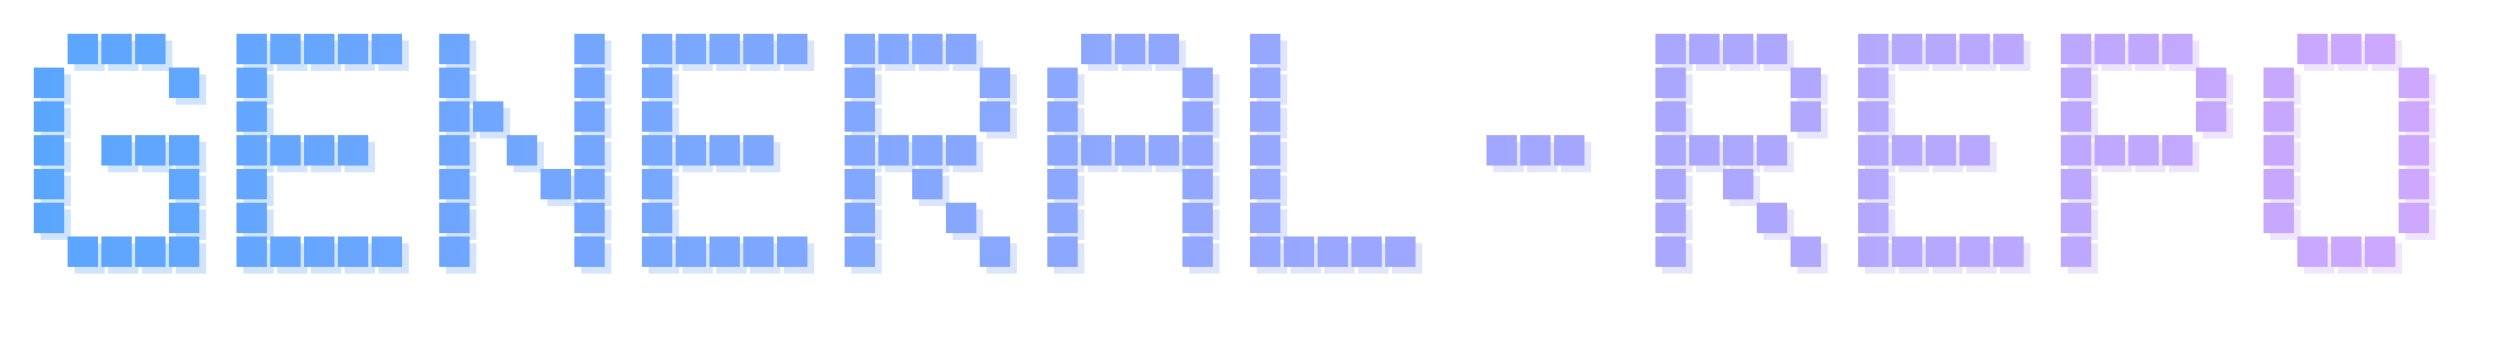
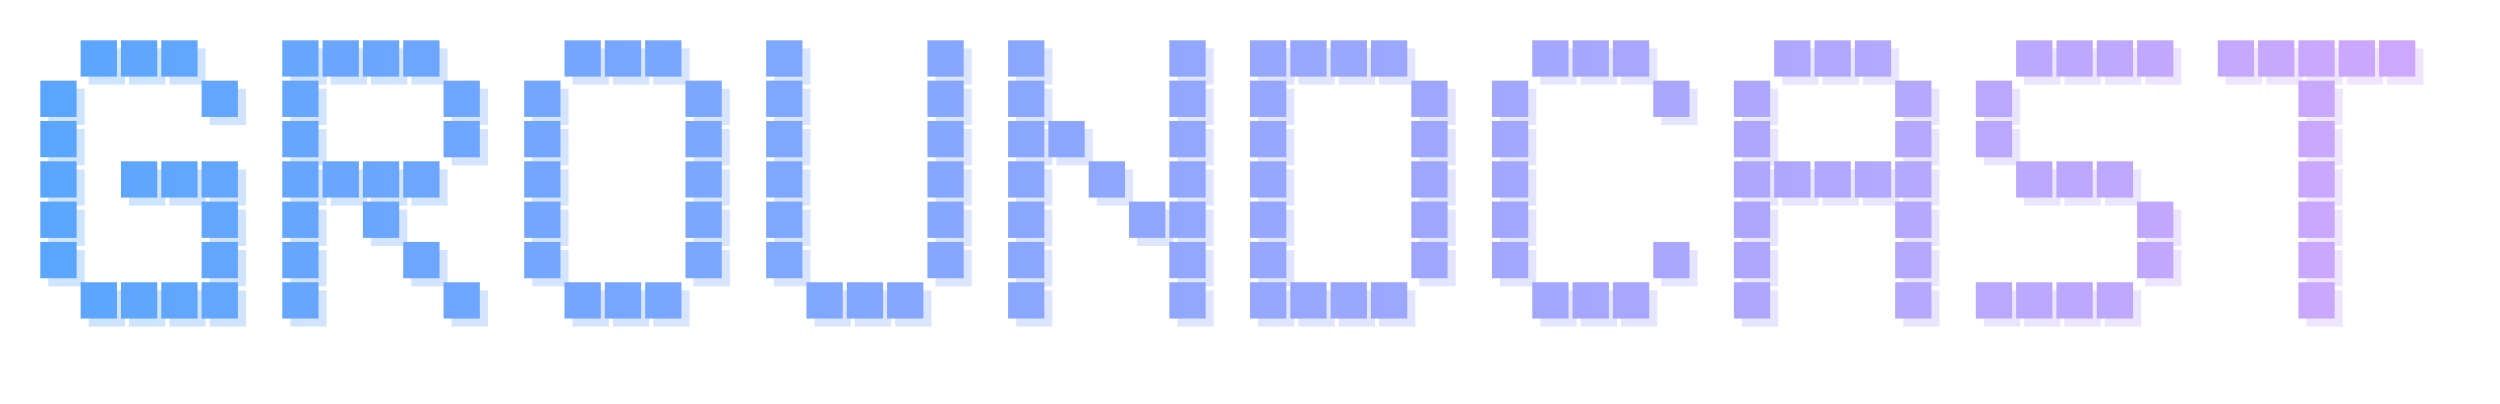
- <svg xmlns="http://www.w3.org/2000/svg" width="740" height="100" viewBox="0 0 740 100" role="img" aria-label="GENERAL-REPO">
+ <svg xmlns="http://www.w3.org/2000/svg" width="620" height="100" viewBox="0 0 620 100" role="img" aria-label="groundcast">
  <defs>
-     <linearGradient id="g" x1="0" y1="0" x2="740" y2="0" gradientUnits="userSpaceOnUse">
+     <linearGradient id="g" x1="0" y1="0" x2="620" y2="0" gradientUnits="userSpaceOnUse">
      <stop offset="0" stop-color="#58a6ff" />
      <stop offset="1" stop-color="#d2a8ff" />
    </linearGradient>
  </defs>
  <g>
    <path fill="url(#g)" opacity=".3" transform="translate(2 2)" d="M20 10h9v9h-9zM30 10h9v9h-9zM40 10h9v9h-9zM10 20h9v9h-9zM50 20h9v9h-9zM10 30h9v9h-9zM10 40h9v9h-9zM30 40h9v9h-9zM40 40h9v9h-9zM50 40h9v9h-9zM10 50h9v9h-9zM50 50h9v9h-9zM10 60h9v9h-9zM50 60h9v9h-9zM20 70h9v9h-9zM30 70h9v9h-9zM40 70h9v9h-9zM50 70h9v9h-9z" />
    <path fill="url(#g)" d="M20 10h9v9h-9zM30 10h9v9h-9zM40 10h9v9h-9zM10 20h9v9h-9zM50 20h9v9h-9zM10 30h9v9h-9zM10 40h9v9h-9zM30 40h9v9h-9zM40 40h9v9h-9zM50 40h9v9h-9zM10 50h9v9h-9zM50 50h9v9h-9zM10 60h9v9h-9zM50 60h9v9h-9zM20 70h9v9h-9zM30 70h9v9h-9zM40 70h9v9h-9zM50 70h9v9h-9z" />
  </g>
  <g>
-     <path fill="url(#g)" opacity=".3" transform="translate(2 2)" d="M70 10h9v9h-9zM80 10h9v9h-9zM90 10h9v9h-9zM100 10h9v9h-9zM110 10h9v9h-9zM70 20h9v9h-9zM70 30h9v9h-9zM70 40h9v9h-9zM80 40h9v9h-9zM90 40h9v9h-9zM100 40h9v9h-9zM70 50h9v9h-9zM70 60h9v9h-9zM70 70h9v9h-9zM80 70h9v9h-9zM90 70h9v9h-9zM100 70h9v9h-9zM110 70h9v9h-9z" />
-     <path fill="url(#g)" d="M70 10h9v9h-9zM80 10h9v9h-9zM90 10h9v9h-9zM100 10h9v9h-9zM110 10h9v9h-9zM70 20h9v9h-9zM70 30h9v9h-9zM70 40h9v9h-9zM80 40h9v9h-9zM90 40h9v9h-9zM100 40h9v9h-9zM70 50h9v9h-9zM70 60h9v9h-9zM70 70h9v9h-9zM80 70h9v9h-9zM90 70h9v9h-9zM100 70h9v9h-9zM110 70h9v9h-9z" />
+     <path fill="url(#g)" opacity=".3" transform="translate(2 2)" d="M70 10h9v9h-9zM80 10h9v9h-9zM90 10h9v9h-9zM100 10h9v9h-9zM70 20h9v9h-9zM110 20h9v9h-9zM70 30h9v9h-9zM110 30h9v9h-9zM70 40h9v9h-9zM80 40h9v9h-9zM90 40h9v9h-9zM100 40h9v9h-9zM70 50h9v9h-9zM90 50h9v9h-9zM70 60h9v9h-9zM100 60h9v9h-9zM70 70h9v9h-9zM110 70h9v9h-9z" />
+     <path fill="url(#g)" d="M70 10h9v9h-9zM80 10h9v9h-9zM90 10h9v9h-9zM100 10h9v9h-9zM70 20h9v9h-9zM110 20h9v9h-9zM70 30h9v9h-9zM110 30h9v9h-9zM70 40h9v9h-9zM80 40h9v9h-9zM90 40h9v9h-9zM100 40h9v9h-9zM70 50h9v9h-9zM90 50h9v9h-9zM70 60h9v9h-9zM100 60h9v9h-9zM70 70h9v9h-9zM110 70h9v9h-9z" />
  </g>
  <g>
-     <path fill="url(#g)" opacity=".3" transform="translate(2 2)" d="M130 10h9v9h-9zM170 10h9v9h-9zM130 20h9v9h-9zM170 20h9v9h-9zM130 30h9v9h-9zM140 30h9v9h-9zM170 30h9v9h-9zM130 40h9v9h-9zM150 40h9v9h-9zM170 40h9v9h-9zM130 50h9v9h-9zM160 50h9v9h-9zM170 50h9v9h-9zM130 60h9v9h-9zM170 60h9v9h-9zM130 70h9v9h-9zM170 70h9v9h-9z" />
-     <path fill="url(#g)" d="M130 10h9v9h-9zM170 10h9v9h-9zM130 20h9v9h-9zM170 20h9v9h-9zM130 30h9v9h-9zM140 30h9v9h-9zM170 30h9v9h-9zM130 40h9v9h-9zM150 40h9v9h-9zM170 40h9v9h-9zM130 50h9v9h-9zM160 50h9v9h-9zM170 50h9v9h-9zM130 60h9v9h-9zM170 60h9v9h-9zM130 70h9v9h-9zM170 70h9v9h-9z" />
+     <path fill="url(#g)" opacity=".3" transform="translate(2 2)" d="M140 10h9v9h-9zM150 10h9v9h-9zM160 10h9v9h-9zM130 20h9v9h-9zM170 20h9v9h-9zM130 30h9v9h-9zM170 30h9v9h-9zM130 40h9v9h-9zM170 40h9v9h-9zM130 50h9v9h-9zM170 50h9v9h-9zM130 60h9v9h-9zM170 60h9v9h-9zM140 70h9v9h-9zM150 70h9v9h-9zM160 70h9v9h-9z" />
+     <path fill="url(#g)" d="M140 10h9v9h-9zM150 10h9v9h-9zM160 10h9v9h-9zM130 20h9v9h-9zM170 20h9v9h-9zM130 30h9v9h-9zM170 30h9v9h-9zM130 40h9v9h-9zM170 40h9v9h-9zM130 50h9v9h-9zM170 50h9v9h-9zM130 60h9v9h-9zM170 60h9v9h-9zM140 70h9v9h-9zM150 70h9v9h-9zM160 70h9v9h-9z" />
  </g>
  <g>
-     <path fill="url(#g)" opacity=".3" transform="translate(2 2)" d="M190 10h9v9h-9zM200 10h9v9h-9zM210 10h9v9h-9zM220 10h9v9h-9zM230 10h9v9h-9zM190 20h9v9h-9zM190 30h9v9h-9zM190 40h9v9h-9zM200 40h9v9h-9zM210 40h9v9h-9zM220 40h9v9h-9zM190 50h9v9h-9zM190 60h9v9h-9zM190 70h9v9h-9zM200 70h9v9h-9zM210 70h9v9h-9zM220 70h9v9h-9zM230 70h9v9h-9z" />
-     <path fill="url(#g)" d="M190 10h9v9h-9zM200 10h9v9h-9zM210 10h9v9h-9zM220 10h9v9h-9zM230 10h9v9h-9zM190 20h9v9h-9zM190 30h9v9h-9zM190 40h9v9h-9zM200 40h9v9h-9zM210 40h9v9h-9zM220 40h9v9h-9zM190 50h9v9h-9zM190 60h9v9h-9zM190 70h9v9h-9zM200 70h9v9h-9zM210 70h9v9h-9zM220 70h9v9h-9zM230 70h9v9h-9z" />
+     <path fill="url(#g)" opacity=".3" transform="translate(2 2)" d="M190 10h9v9h-9zM230 10h9v9h-9zM190 20h9v9h-9zM230 20h9v9h-9zM190 30h9v9h-9zM230 30h9v9h-9zM190 40h9v9h-9zM230 40h9v9h-9zM190 50h9v9h-9zM230 50h9v9h-9zM190 60h9v9h-9zM230 60h9v9h-9zM200 70h9v9h-9zM210 70h9v9h-9zM220 70h9v9h-9z" />
+     <path fill="url(#g)" d="M190 10h9v9h-9zM230 10h9v9h-9zM190 20h9v9h-9zM230 20h9v9h-9zM190 30h9v9h-9zM230 30h9v9h-9zM190 40h9v9h-9zM230 40h9v9h-9zM190 50h9v9h-9zM230 50h9v9h-9zM190 60h9v9h-9zM230 60h9v9h-9zM200 70h9v9h-9zM210 70h9v9h-9zM220 70h9v9h-9z" />
  </g>
  <g>
-     <path fill="url(#g)" opacity=".3" transform="translate(2 2)" d="M250 10h9v9h-9zM260 10h9v9h-9zM270 10h9v9h-9zM280 10h9v9h-9zM250 20h9v9h-9zM290 20h9v9h-9zM250 30h9v9h-9zM290 30h9v9h-9zM250 40h9v9h-9zM260 40h9v9h-9zM270 40h9v9h-9zM280 40h9v9h-9zM250 50h9v9h-9zM270 50h9v9h-9zM250 60h9v9h-9zM280 60h9v9h-9zM250 70h9v9h-9zM290 70h9v9h-9z" />
-     <path fill="url(#g)" d="M250 10h9v9h-9zM260 10h9v9h-9zM270 10h9v9h-9zM280 10h9v9h-9zM250 20h9v9h-9zM290 20h9v9h-9zM250 30h9v9h-9zM290 30h9v9h-9zM250 40h9v9h-9zM260 40h9v9h-9zM270 40h9v9h-9zM280 40h9v9h-9zM250 50h9v9h-9zM270 50h9v9h-9zM250 60h9v9h-9zM280 60h9v9h-9zM250 70h9v9h-9zM290 70h9v9h-9z" />
+     <path fill="url(#g)" opacity=".3" transform="translate(2 2)" d="M250 10h9v9h-9zM290 10h9v9h-9zM250 20h9v9h-9zM290 20h9v9h-9zM250 30h9v9h-9zM260 30h9v9h-9zM290 30h9v9h-9zM250 40h9v9h-9zM270 40h9v9h-9zM290 40h9v9h-9zM250 50h9v9h-9zM280 50h9v9h-9zM290 50h9v9h-9zM250 60h9v9h-9zM290 60h9v9h-9zM250 70h9v9h-9zM290 70h9v9h-9z" />
+     <path fill="url(#g)" d="M250 10h9v9h-9zM290 10h9v9h-9zM250 20h9v9h-9zM290 20h9v9h-9zM250 30h9v9h-9zM260 30h9v9h-9zM290 30h9v9h-9zM250 40h9v9h-9zM270 40h9v9h-9zM290 40h9v9h-9zM250 50h9v9h-9zM280 50h9v9h-9zM290 50h9v9h-9zM250 60h9v9h-9zM290 60h9v9h-9zM250 70h9v9h-9zM290 70h9v9h-9z" />
  </g>
  <g>
-     <path fill="url(#g)" opacity=".3" transform="translate(2 2)" d="M320 10h9v9h-9zM330 10h9v9h-9zM340 10h9v9h-9zM310 20h9v9h-9zM350 20h9v9h-9zM310 30h9v9h-9zM350 30h9v9h-9zM310 40h9v9h-9zM320 40h9v9h-9zM330 40h9v9h-9zM340 40h9v9h-9zM350 40h9v9h-9zM310 50h9v9h-9zM350 50h9v9h-9zM310 60h9v9h-9zM350 60h9v9h-9zM310 70h9v9h-9zM350 70h9v9h-9z" />
-     <path fill="url(#g)" d="M320 10h9v9h-9zM330 10h9v9h-9zM340 10h9v9h-9zM310 20h9v9h-9zM350 20h9v9h-9zM310 30h9v9h-9zM350 30h9v9h-9zM310 40h9v9h-9zM320 40h9v9h-9zM330 40h9v9h-9zM340 40h9v9h-9zM350 40h9v9h-9zM310 50h9v9h-9zM350 50h9v9h-9zM310 60h9v9h-9zM350 60h9v9h-9zM310 70h9v9h-9zM350 70h9v9h-9z" />
+     <path fill="url(#g)" opacity=".3" transform="translate(2 2)" d="M310 10h9v9h-9zM320 10h9v9h-9zM330 10h9v9h-9zM340 10h9v9h-9zM310 20h9v9h-9zM350 20h9v9h-9zM310 30h9v9h-9zM350 30h9v9h-9zM310 40h9v9h-9zM350 40h9v9h-9zM310 50h9v9h-9zM350 50h9v9h-9zM310 60h9v9h-9zM350 60h9v9h-9zM310 70h9v9h-9zM320 70h9v9h-9zM330 70h9v9h-9zM340 70h9v9h-9z" />
+     <path fill="url(#g)" d="M310 10h9v9h-9zM320 10h9v9h-9zM330 10h9v9h-9zM340 10h9v9h-9zM310 20h9v9h-9zM350 20h9v9h-9zM310 30h9v9h-9zM350 30h9v9h-9zM310 40h9v9h-9zM350 40h9v9h-9zM310 50h9v9h-9zM350 50h9v9h-9zM310 60h9v9h-9zM350 60h9v9h-9zM310 70h9v9h-9zM320 70h9v9h-9zM330 70h9v9h-9zM340 70h9v9h-9z" />
  </g>
  <g>
-     <path fill="url(#g)" opacity=".3" transform="translate(2 2)" d="M370 10h9v9h-9zM370 20h9v9h-9zM370 30h9v9h-9zM370 40h9v9h-9zM370 50h9v9h-9zM370 60h9v9h-9zM370 70h9v9h-9zM380 70h9v9h-9zM390 70h9v9h-9zM400 70h9v9h-9zM410 70h9v9h-9z" />
-     <path fill="url(#g)" d="M370 10h9v9h-9zM370 20h9v9h-9zM370 30h9v9h-9zM370 40h9v9h-9zM370 50h9v9h-9zM370 60h9v9h-9zM370 70h9v9h-9zM380 70h9v9h-9zM390 70h9v9h-9zM400 70h9v9h-9zM410 70h9v9h-9z" />
+     <path fill="url(#g)" opacity=".3" transform="translate(2 2)" d="M380 10h9v9h-9zM390 10h9v9h-9zM400 10h9v9h-9zM370 20h9v9h-9zM410 20h9v9h-9zM370 30h9v9h-9zM370 40h9v9h-9zM370 50h9v9h-9zM370 60h9v9h-9zM410 60h9v9h-9zM380 70h9v9h-9zM390 70h9v9h-9zM400 70h9v9h-9z" />
+     <path fill="url(#g)" d="M380 10h9v9h-9zM390 10h9v9h-9zM400 10h9v9h-9zM370 20h9v9h-9zM410 20h9v9h-9zM370 30h9v9h-9zM370 40h9v9h-9zM370 50h9v9h-9zM370 60h9v9h-9zM410 60h9v9h-9zM380 70h9v9h-9zM390 70h9v9h-9zM400 70h9v9h-9z" />
  </g>
  <g>
-     <path fill="url(#g)" opacity=".3" transform="translate(2 2)" d="M440 40h9v9h-9zM450 40h9v9h-9zM460 40h9v9h-9z" />
-     <path fill="url(#g)" d="M440 40h9v9h-9zM450 40h9v9h-9zM460 40h9v9h-9z" />
+     <path fill="url(#g)" opacity=".3" transform="translate(2 2)" d="M440 10h9v9h-9zM450 10h9v9h-9zM460 10h9v9h-9zM430 20h9v9h-9zM470 20h9v9h-9zM430 30h9v9h-9zM470 30h9v9h-9zM430 40h9v9h-9zM440 40h9v9h-9zM450 40h9v9h-9zM460 40h9v9h-9zM470 40h9v9h-9zM430 50h9v9h-9zM470 50h9v9h-9zM430 60h9v9h-9zM470 60h9v9h-9zM430 70h9v9h-9zM470 70h9v9h-9z" />
+     <path fill="url(#g)" d="M440 10h9v9h-9zM450 10h9v9h-9zM460 10h9v9h-9zM430 20h9v9h-9zM470 20h9v9h-9zM430 30h9v9h-9zM470 30h9v9h-9zM430 40h9v9h-9zM440 40h9v9h-9zM450 40h9v9h-9zM460 40h9v9h-9zM470 40h9v9h-9zM430 50h9v9h-9zM470 50h9v9h-9zM430 60h9v9h-9zM470 60h9v9h-9zM430 70h9v9h-9zM470 70h9v9h-9z" />
  </g>
  <g>
-     <path fill="url(#g)" opacity=".3" transform="translate(2 2)" d="M490 10h9v9h-9zM500 10h9v9h-9zM510 10h9v9h-9zM520 10h9v9h-9zM490 20h9v9h-9zM530 20h9v9h-9zM490 30h9v9h-9zM530 30h9v9h-9zM490 40h9v9h-9zM500 40h9v9h-9zM510 40h9v9h-9zM520 40h9v9h-9zM490 50h9v9h-9zM510 50h9v9h-9zM490 60h9v9h-9zM520 60h9v9h-9zM490 70h9v9h-9zM530 70h9v9h-9z" />
-     <path fill="url(#g)" d="M490 10h9v9h-9zM500 10h9v9h-9zM510 10h9v9h-9zM520 10h9v9h-9zM490 20h9v9h-9zM530 20h9v9h-9zM490 30h9v9h-9zM530 30h9v9h-9zM490 40h9v9h-9zM500 40h9v9h-9zM510 40h9v9h-9zM520 40h9v9h-9zM490 50h9v9h-9zM510 50h9v9h-9zM490 60h9v9h-9zM520 60h9v9h-9zM490 70h9v9h-9zM530 70h9v9h-9z" />
+     <path fill="url(#g)" opacity=".3" transform="translate(2 2)" d="M500 10h9v9h-9zM510 10h9v9h-9zM520 10h9v9h-9zM530 10h9v9h-9zM490 20h9v9h-9zM490 30h9v9h-9zM500 40h9v9h-9zM510 40h9v9h-9zM520 40h9v9h-9zM530 50h9v9h-9zM530 60h9v9h-9zM490 70h9v9h-9zM500 70h9v9h-9zM510 70h9v9h-9zM520 70h9v9h-9z" />
+     <path fill="url(#g)" d="M500 10h9v9h-9zM510 10h9v9h-9zM520 10h9v9h-9zM530 10h9v9h-9zM490 20h9v9h-9zM490 30h9v9h-9zM500 40h9v9h-9zM510 40h9v9h-9zM520 40h9v9h-9zM530 50h9v9h-9zM530 60h9v9h-9zM490 70h9v9h-9zM500 70h9v9h-9zM510 70h9v9h-9zM520 70h9v9h-9z" />
  </g>
  <g>
-     <path fill="url(#g)" opacity=".3" transform="translate(2 2)" d="M550 10h9v9h-9zM560 10h9v9h-9zM570 10h9v9h-9zM580 10h9v9h-9zM590 10h9v9h-9zM550 20h9v9h-9zM550 30h9v9h-9zM550 40h9v9h-9zM560 40h9v9h-9zM570 40h9v9h-9zM580 40h9v9h-9zM550 50h9v9h-9zM550 60h9v9h-9zM550 70h9v9h-9zM560 70h9v9h-9zM570 70h9v9h-9zM580 70h9v9h-9zM590 70h9v9h-9z" />
-     <path fill="url(#g)" d="M550 10h9v9h-9zM560 10h9v9h-9zM570 10h9v9h-9zM580 10h9v9h-9zM590 10h9v9h-9zM550 20h9v9h-9zM550 30h9v9h-9zM550 40h9v9h-9zM560 40h9v9h-9zM570 40h9v9h-9zM580 40h9v9h-9zM550 50h9v9h-9zM550 60h9v9h-9zM550 70h9v9h-9zM560 70h9v9h-9zM570 70h9v9h-9zM580 70h9v9h-9zM590 70h9v9h-9z" />
-   </g>
-   <g>
-     <path fill="url(#g)" opacity=".3" transform="translate(2 2)" d="M610 10h9v9h-9zM620 10h9v9h-9zM630 10h9v9h-9zM640 10h9v9h-9zM610 20h9v9h-9zM650 20h9v9h-9zM610 30h9v9h-9zM650 30h9v9h-9zM610 40h9v9h-9zM620 40h9v9h-9zM630 40h9v9h-9zM640 40h9v9h-9zM610 50h9v9h-9zM610 60h9v9h-9zM610 70h9v9h-9z" />
-     <path fill="url(#g)" d="M610 10h9v9h-9zM620 10h9v9h-9zM630 10h9v9h-9zM640 10h9v9h-9zM610 20h9v9h-9zM650 20h9v9h-9zM610 30h9v9h-9zM650 30h9v9h-9zM610 40h9v9h-9zM620 40h9v9h-9zM630 40h9v9h-9zM640 40h9v9h-9zM610 50h9v9h-9zM610 60h9v9h-9zM610 70h9v9h-9z" />
-   </g>
-   <g>
-     <path fill="url(#g)" opacity=".3" transform="translate(2 2)" d="M680 10h9v9h-9zM690 10h9v9h-9zM700 10h9v9h-9zM670 20h9v9h-9zM710 20h9v9h-9zM670 30h9v9h-9zM710 30h9v9h-9zM670 40h9v9h-9zM710 40h9v9h-9zM670 50h9v9h-9zM710 50h9v9h-9zM670 60h9v9h-9zM710 60h9v9h-9zM680 70h9v9h-9zM690 70h9v9h-9zM700 70h9v9h-9z" />
-     <path fill="url(#g)" d="M680 10h9v9h-9zM690 10h9v9h-9zM700 10h9v9h-9zM670 20h9v9h-9zM710 20h9v9h-9zM670 30h9v9h-9zM710 30h9v9h-9zM670 40h9v9h-9zM710 40h9v9h-9zM670 50h9v9h-9zM710 50h9v9h-9zM670 60h9v9h-9zM710 60h9v9h-9zM680 70h9v9h-9zM690 70h9v9h-9zM700 70h9v9h-9z" />
+     <path fill="url(#g)" opacity=".3" transform="translate(2 2)" d="M550 10h9v9h-9zM560 10h9v9h-9zM570 10h9v9h-9zM580 10h9v9h-9zM590 10h9v9h-9zM570 20h9v9h-9zM570 30h9v9h-9zM570 40h9v9h-9zM570 50h9v9h-9zM570 60h9v9h-9zM570 70h9v9h-9z" />
+     <path fill="url(#g)" d="M550 10h9v9h-9zM560 10h9v9h-9zM570 10h9v9h-9zM580 10h9v9h-9zM590 10h9v9h-9zM570 20h9v9h-9zM570 30h9v9h-9zM570 40h9v9h-9zM570 50h9v9h-9zM570 60h9v9h-9zM570 70h9v9h-9z" />
  </g>
</svg>
